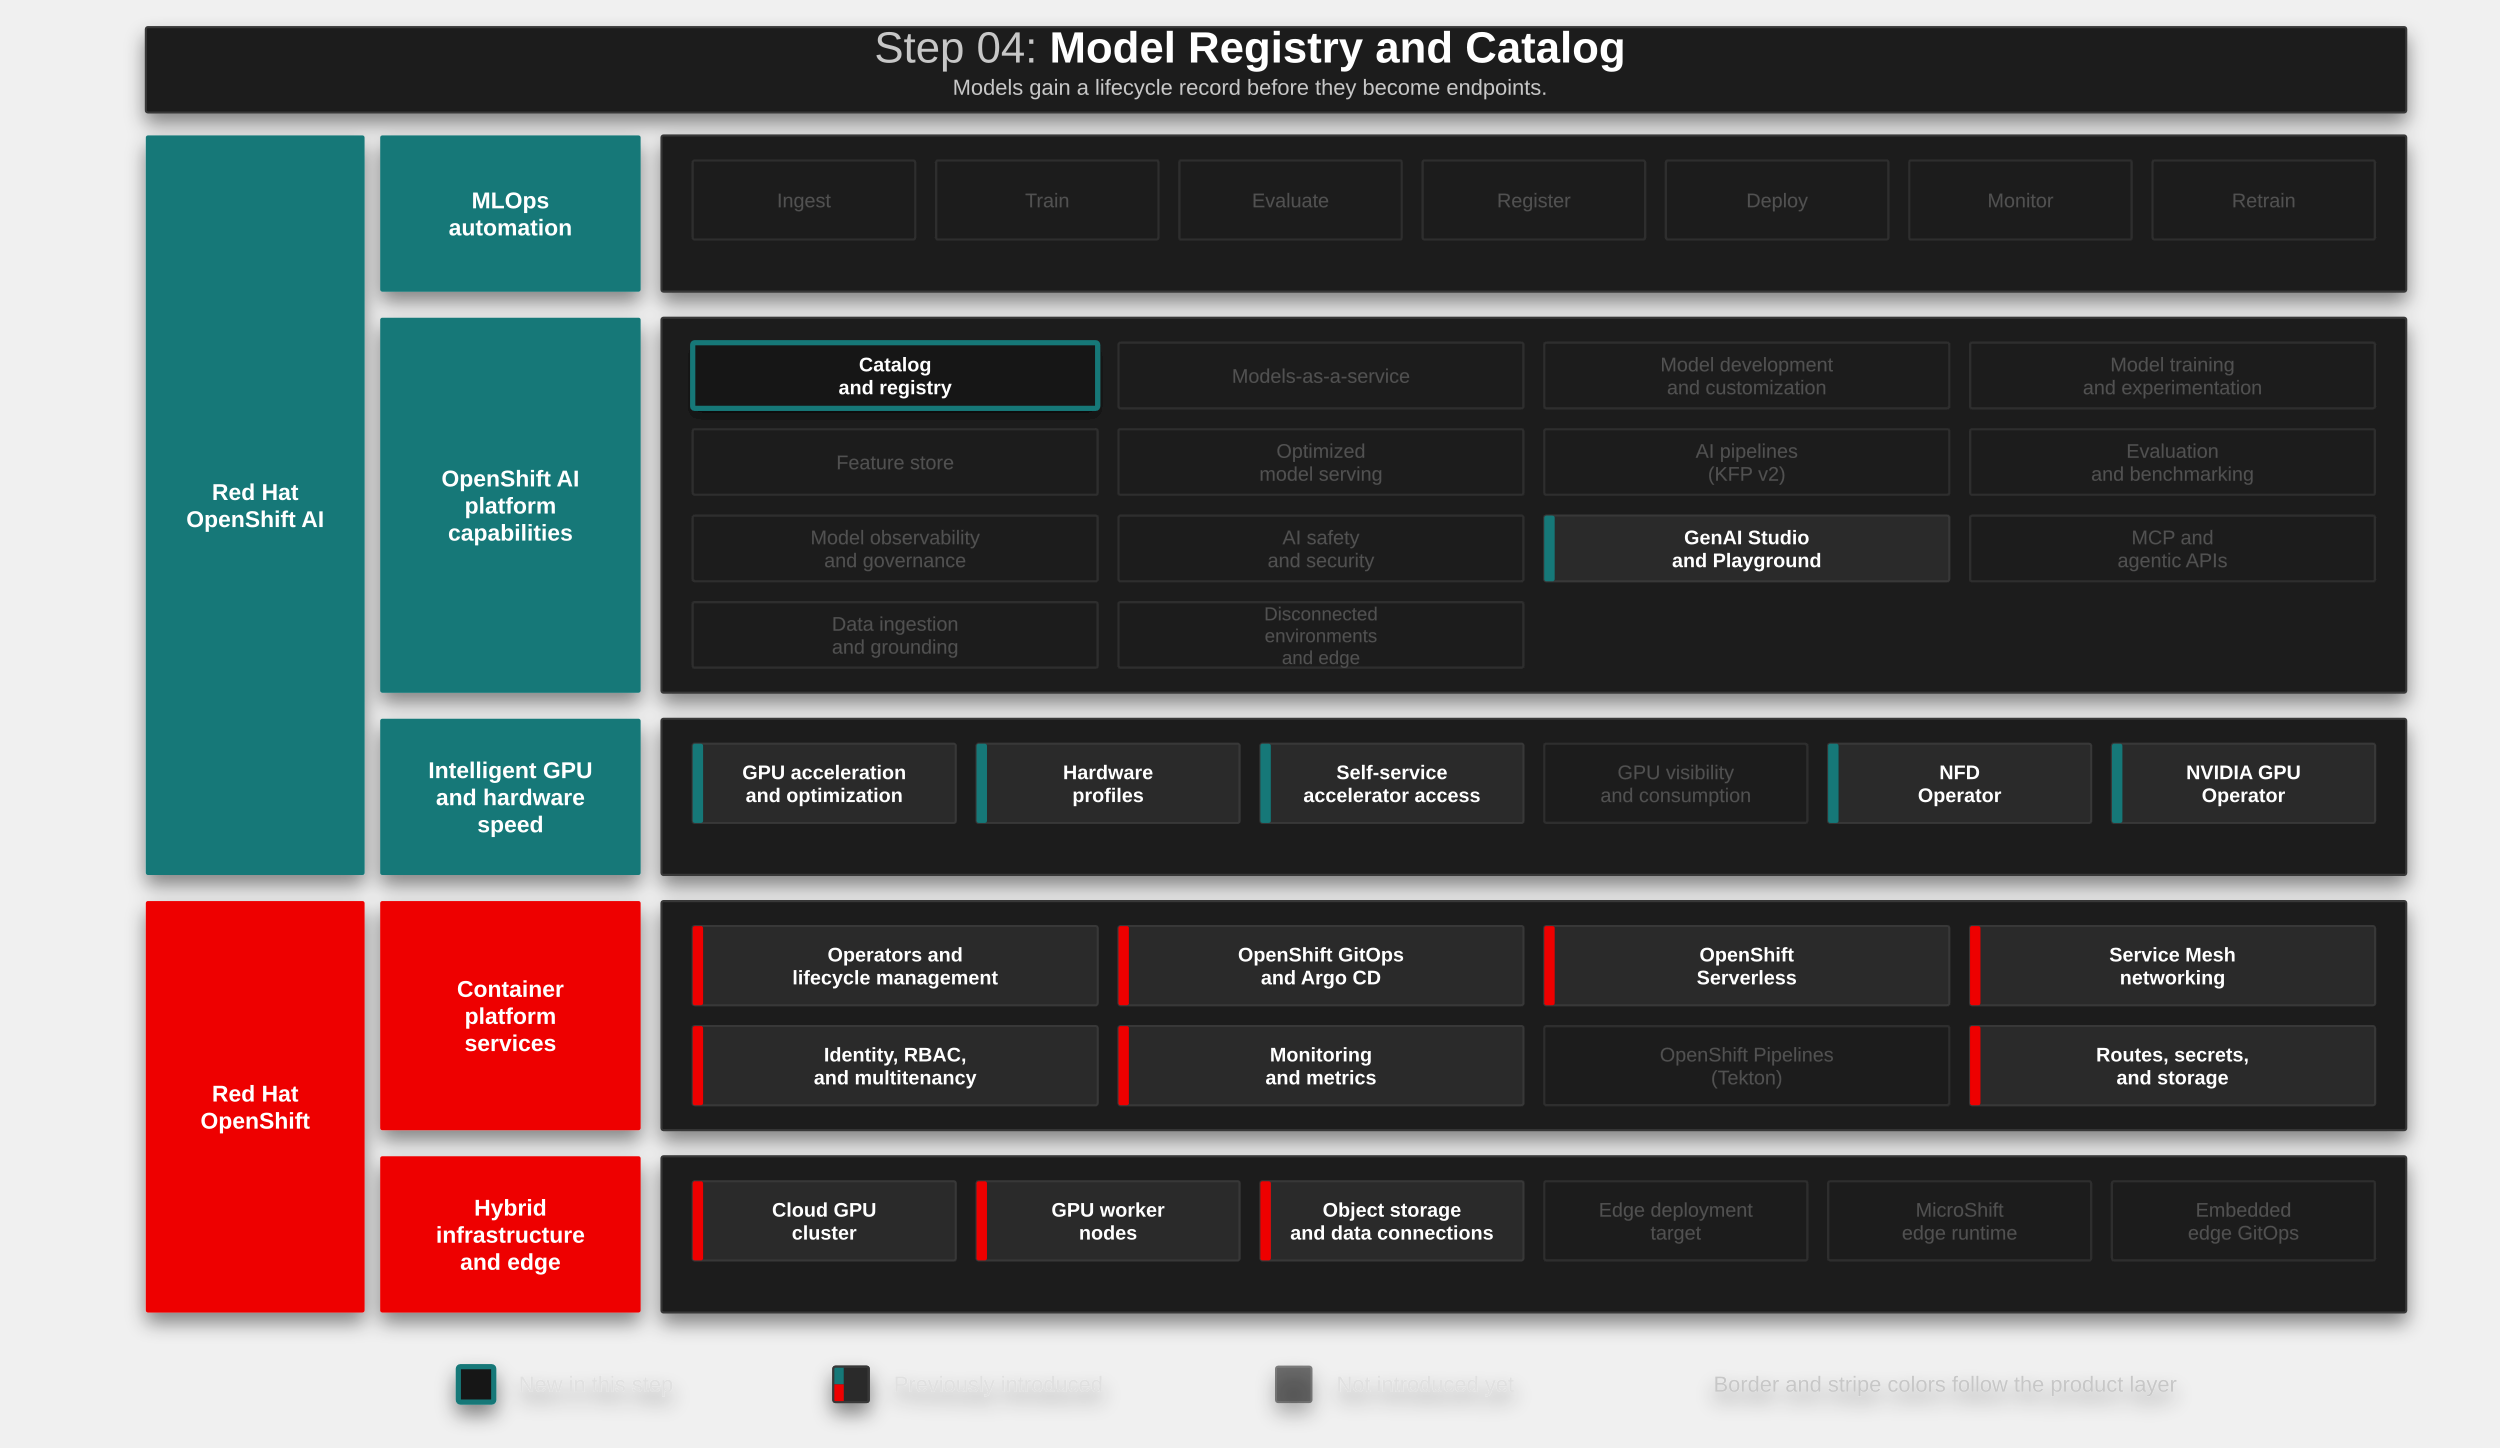
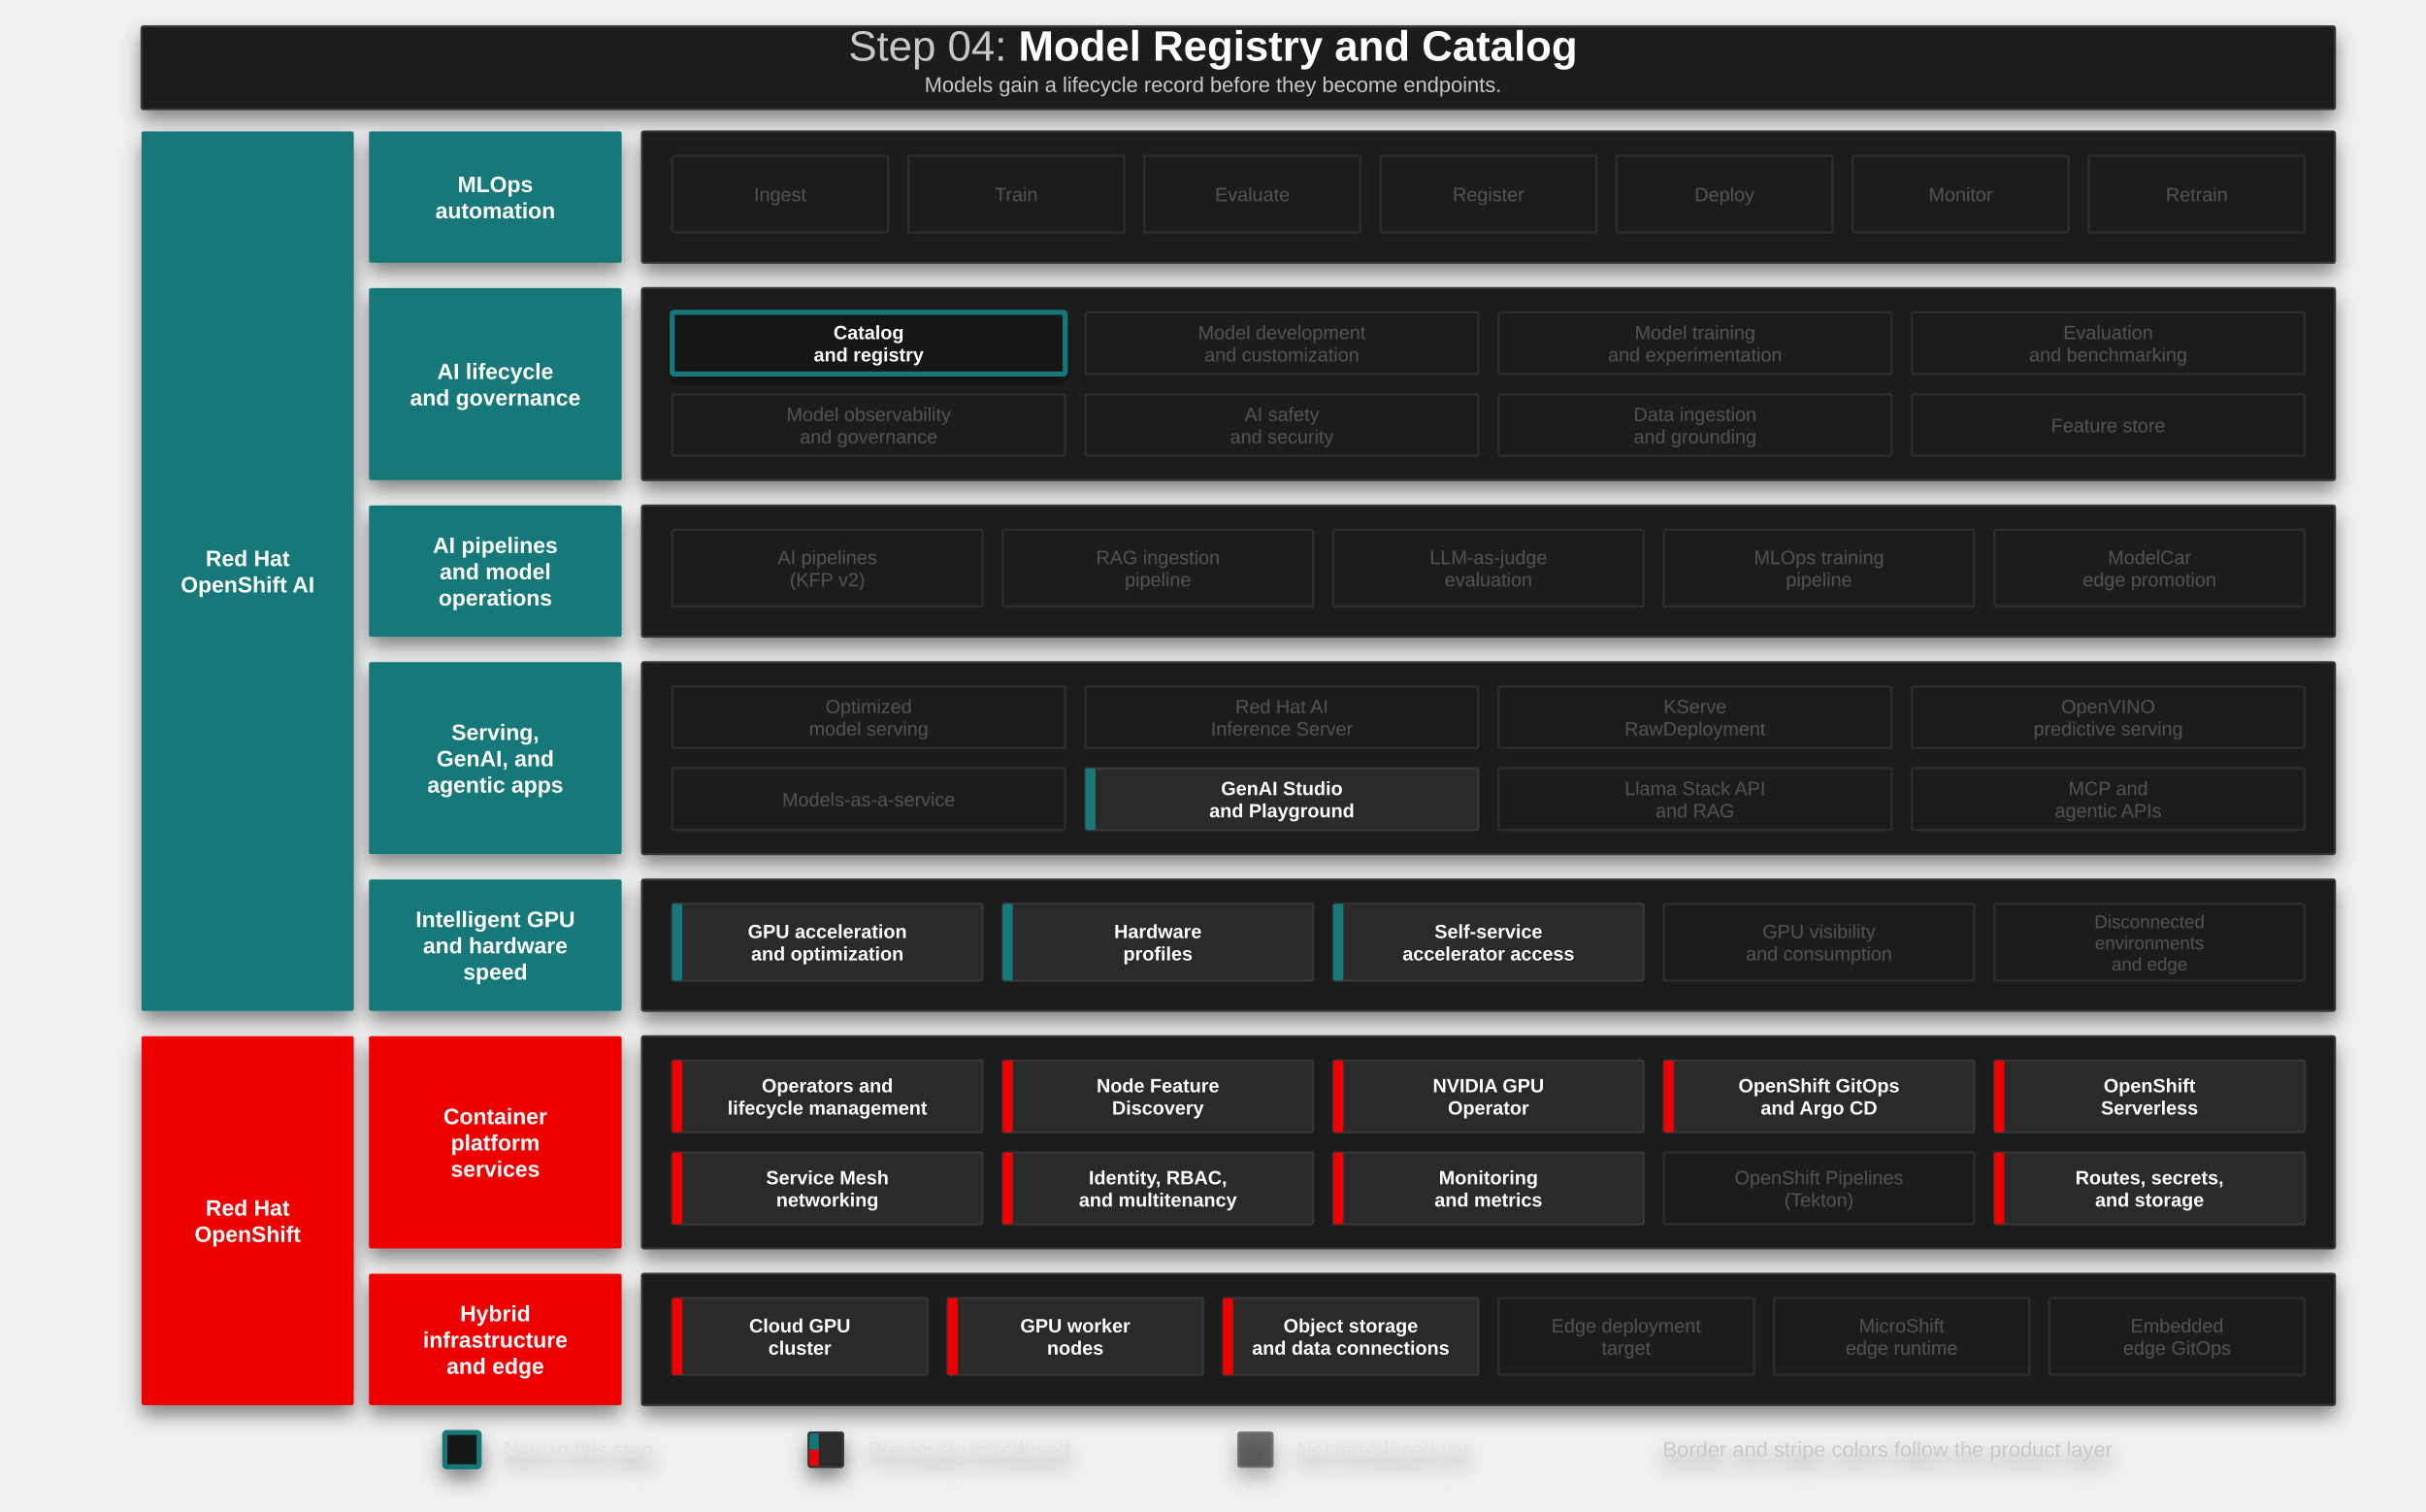
- <svg xmlns="http://www.w3.org/2000/svg" width="2400" height="1390" viewBox="0 0 2400 1390" role="img" aria-labelledby="title desc">
+ <svg xmlns="http://www.w3.org/2000/svg" width="2400" height="1495" viewBox="0 0 2400 1495" role="img" aria-labelledby="title desc">
  <style>.display{font-family:'Red Hat Display','Arial',sans-serif}.body{font-family:'Red Hat Text','Arial',sans-serif}</style>
  <defs>
    <filter id="lift" x="-20%" y="-20%" width="140%" height="140%">
      <feDropShadow dx="0" dy="6" stdDeviation="5" flood-color="#000" flood-opacity="0.55" />
    </filter>
    <filter id="panelShadow" x="-8%" y="-8%" width="116%" height="116%">
      <feDropShadow dx="0" dy="10" stdDeviation="9" flood-color="#000" flood-opacity="0.45" />
    </filter>
  </defs>
  <g filter="url(#panelShadow)">
    <rect x="140" y="26" width="2170" height="82" rx="2" fill="#1f1f1f" stroke="#383838" stroke-width="2" />
    <text x="1200.0" y="60" class="display" font-size="42" fill="#ffffff" font-weight="700" text-anchor="middle">
      <tspan fill="#c7c7c7" font-weight="500">Step 04:</tspan> Model Registry and Catalog</text>
    <text x="1200.0" y="91" class="body" font-size="21" fill="#c7c7c7" text-anchor="middle">Models gain a lifecycle record before they become endpoints.</text>
-     <rect x="140" y="130" width="210" height="710" rx="2" fill="#147878" stroke="#147878" stroke-width="0" />
-     <text x="245.0" y="480.0" class="body" font-size="22" fill="#ffffff" font-weight="700" text-anchor="middle">Red Hat</text>
-     <text x="245.0" y="506.0" class="body" font-size="22" fill="#ffffff" font-weight="700" text-anchor="middle">OpenShift AI</text>
-     <rect x="140" y="865" width="210" height="395" rx="2" fill="#ee0000" stroke="#ee0000" stroke-width="0" />
-     <text x="245.0" y="1057.5" class="body" font-size="22" fill="#ffffff" font-weight="700" text-anchor="middle">Red Hat</text>
-     <text x="245.0" y="1083.5" class="body" font-size="22" fill="#ffffff" font-weight="700" text-anchor="middle">OpenShift</text>
-     <rect x="365" y="130" width="250" height="150" rx="2" fill="#147878" stroke="#147878" stroke-width="0" />
-     <text x="490.0" y="200.0" class="body" font-size="22" fill="#ffffff" font-weight="700" text-anchor="middle">MLOps</text>
-     <text x="490.0" y="226.0" class="body" font-size="22" fill="#ffffff" font-weight="700" text-anchor="middle">automation</text>
-     <rect x="635" y="130" width="1675" height="150" rx="2" fill="#1f1f1f" stroke="#383838" stroke-width="2" />
+     <rect x="140" y="130" width="210" height="870" rx="2" fill="#147878" stroke="#147878" stroke-width="0" />
+     <text x="245.0" y="560.0" class="body" font-size="22" fill="#ffffff" font-weight="700" text-anchor="middle">Red Hat</text>
+     <text x="245.0" y="586.0" class="body" font-size="22" fill="#ffffff" font-weight="700" text-anchor="middle">OpenShift AI</text>
+     <rect x="140" y="1025" width="210" height="365" rx="2" fill="#ee0000" stroke="#ee0000" stroke-width="0" />
+     <text x="245.0" y="1202.5" class="body" font-size="22" fill="#ffffff" font-weight="700" text-anchor="middle">Red Hat</text>
+     <text x="245.0" y="1228.5" class="body" font-size="22" fill="#ffffff" font-weight="700" text-anchor="middle">OpenShift</text>
+     <rect x="365" y="130" width="250" height="130" rx="2" fill="#147878" stroke="#147878" stroke-width="0" />
+     <text x="490.0" y="190.0" class="body" font-size="22" fill="#ffffff" font-weight="700" text-anchor="middle">MLOps</text>
+     <text x="490.0" y="216.0" class="body" font-size="22" fill="#ffffff" font-weight="700" text-anchor="middle">automation</text>
+     <rect x="635" y="130" width="1675" height="130" rx="2" fill="#1f1f1f" stroke="#383838" stroke-width="2" />
    <g opacity="0.62">
      <rect x="665.0" y="154" width="213.571" height="76" rx="2" fill="#1f1f1f" stroke="#383838" stroke-width="2.0" />
      <text x="771.786" y="199.0" class="body" font-size="19" fill="#707070" font-weight="450" text-anchor="middle">Ingest</text>
    </g>
    <g opacity="0.62">
      <rect x="898.571" y="154" width="213.571" height="76" rx="2" fill="#1f1f1f" stroke="#383838" stroke-width="2.0" />
      <text x="1005.357" y="199.0" class="body" font-size="19" fill="#707070" font-weight="450" text-anchor="middle">Train</text>
    </g>
    <g opacity="0.62">
      <rect x="1132.143" y="154" width="213.571" height="76" rx="2" fill="#1f1f1f" stroke="#383838" stroke-width="2.0" />
      <text x="1238.929" y="199.0" class="body" font-size="19" fill="#707070" font-weight="450" text-anchor="middle">Evaluate</text>
    </g>
    <g opacity="0.62">
      <rect x="1365.714" y="154" width="213.571" height="76" rx="2" fill="#1f1f1f" stroke="#383838" stroke-width="2.0" />
      <text x="1472.5" y="199.0" class="body" font-size="19" fill="#707070" font-weight="450" text-anchor="middle">Register</text>
    </g>
    <g opacity="0.62">
      <rect x="1599.286" y="154" width="213.571" height="76" rx="2" fill="#1f1f1f" stroke="#383838" stroke-width="2.0" />
      <text x="1706.071" y="199.0" class="body" font-size="19" fill="#707070" font-weight="450" text-anchor="middle">Deploy</text>
    </g>
    <g opacity="0.62">
      <rect x="1832.857" y="154" width="213.571" height="76" rx="2" fill="#1f1f1f" stroke="#383838" stroke-width="2.0" />
      <text x="1939.643" y="199.0" class="body" font-size="19" fill="#707070" font-weight="450" text-anchor="middle">Monitor</text>
    </g>
    <g opacity="0.62">
      <rect x="2066.429" y="154" width="213.571" height="76" rx="2" fill="#1f1f1f" stroke="#383838" stroke-width="2.0" />
      <text x="2173.214" y="199.0" class="body" font-size="19" fill="#707070" font-weight="450" text-anchor="middle">Retrain</text>
    </g>
-     <rect x="365" y="305" width="250" height="360" rx="2" fill="#147878" stroke="#147878" stroke-width="0" />
-     <text x="490.0" y="467.0" class="body" font-size="22" fill="#ffffff" font-weight="700" text-anchor="middle">OpenShift AI</text>
-     <text x="490.0" y="493.0" class="body" font-size="22" fill="#ffffff" font-weight="700" text-anchor="middle">platform</text>
-     <text x="490.0" y="519.0" class="body" font-size="22" fill="#ffffff" font-weight="700" text-anchor="middle">capabilities</text>
-     <rect x="635" y="305" width="1675" height="360" rx="2" fill="#1f1f1f" stroke="#383838" stroke-width="2" />
+     <rect x="365" y="285" width="250" height="190" rx="2" fill="#147878" stroke="#147878" stroke-width="0" />
+     <text x="490.0" y="375.0" class="body" font-size="22" fill="#ffffff" font-weight="700" text-anchor="middle">AI lifecycle</text>
+     <text x="490.0" y="401.0" class="body" font-size="22" fill="#ffffff" font-weight="700" text-anchor="middle">and governance</text>
+     <rect x="635" y="285" width="1675" height="190" rx="2" fill="#1f1f1f" stroke="#383838" stroke-width="2" />
    <g filter="url(#lift)">
-       <rect x="665.0" y="329.0" width="388.75" height="63.0" rx="2" fill="#151515" stroke="#147878" stroke-width="5.0" />
-       <text x="859.375" y="356.5" class="body" font-size="19" fill="#ffffff" font-weight="700" text-anchor="middle">Catalog</text>
-       <text x="859.375" y="378.5" class="body" font-size="19" fill="#ffffff" font-weight="700" text-anchor="middle">and registry</text>
-     </g>
-     <g opacity="0.62">
-       <rect x="1073.75" y="329.0" width="388.75" height="63.0" rx="2" fill="#1f1f1f" stroke="#383838" stroke-width="2.0" />
-       <text x="1268.125" y="367.5" class="body" font-size="19" fill="#707070" font-weight="450" text-anchor="middle">Models-as-a-service</text>
-     </g>
-     <g opacity="0.62">
-       <rect x="1482.5" y="329.0" width="388.75" height="63.0" rx="2" fill="#1f1f1f" stroke="#383838" stroke-width="2.0" />
-       <text x="1676.875" y="356.5" class="body" font-size="19" fill="#707070" font-weight="450" text-anchor="middle">Model development</text>
-       <text x="1676.875" y="378.5" class="body" font-size="19" fill="#707070" font-weight="450" text-anchor="middle">and customization</text>
-     </g>
-     <g opacity="0.62">
-       <rect x="1891.25" y="329.0" width="388.75" height="63.0" rx="2" fill="#1f1f1f" stroke="#383838" stroke-width="2.0" />
-       <text x="2085.625" y="356.5" class="body" font-size="19" fill="#707070" font-weight="450" text-anchor="middle">Model training</text>
-       <text x="2085.625" y="378.5" class="body" font-size="19" fill="#707070" font-weight="450" text-anchor="middle">and experimentation</text>
-     </g>
-     <g opacity="0.62">
-       <rect x="665.0" y="412.0" width="388.75" height="63.0" rx="2" fill="#1f1f1f" stroke="#383838" stroke-width="2.0" />
-       <text x="859.375" y="450.5" class="body" font-size="19" fill="#707070" font-weight="450" text-anchor="middle">Feature store</text>
-     </g>
-     <g opacity="0.62">
-       <rect x="1073.75" y="412.0" width="388.75" height="63.0" rx="2" fill="#1f1f1f" stroke="#383838" stroke-width="2.0" />
-       <text x="1268.125" y="439.5" class="body" font-size="19" fill="#707070" font-weight="450" text-anchor="middle">Optimized</text>
-       <text x="1268.125" y="461.5" class="body" font-size="19" fill="#707070" font-weight="450" text-anchor="middle">model serving</text>
-     </g>
-     <g opacity="0.62">
-       <rect x="1482.5" y="412.0" width="388.75" height="63.0" rx="2" fill="#1f1f1f" stroke="#383838" stroke-width="2.0" />
-       <text x="1676.875" y="439.5" class="body" font-size="19" fill="#707070" font-weight="450" text-anchor="middle">AI pipelines</text>
-       <text x="1676.875" y="461.5" class="body" font-size="19" fill="#707070" font-weight="450" text-anchor="middle">(KFP v2)</text>
-     </g>
-     <g opacity="0.62">
-       <rect x="1891.25" y="412.0" width="388.75" height="63.0" rx="2" fill="#1f1f1f" stroke="#383838" stroke-width="2.0" />
-       <text x="2085.625" y="439.5" class="body" font-size="19" fill="#707070" font-weight="450" text-anchor="middle">Evaluation</text>
-       <text x="2085.625" y="461.5" class="body" font-size="19" fill="#707070" font-weight="450" text-anchor="middle">and benchmarking</text>
-     </g>
-     <g opacity="0.62">
-       <rect x="665.0" y="495.0" width="388.75" height="63.0" rx="2" fill="#1f1f1f" stroke="#383838" stroke-width="2.0" />
-       <text x="859.375" y="522.5" class="body" font-size="19" fill="#707070" font-weight="450" text-anchor="middle">Model observability</text>
-       <text x="859.375" y="544.5" class="body" font-size="19" fill="#707070" font-weight="450" text-anchor="middle">and governance</text>
-     </g>
-     <g opacity="0.62">
-       <rect x="1073.75" y="495.0" width="388.75" height="63.0" rx="2" fill="#1f1f1f" stroke="#383838" stroke-width="2.0" />
-       <text x="1268.125" y="522.5" class="body" font-size="19" fill="#707070" font-weight="450" text-anchor="middle">AI safety</text>
-       <text x="1268.125" y="544.5" class="body" font-size="19" fill="#707070" font-weight="450" text-anchor="middle">and security</text>
-     </g>
-     <g>
-       <rect x="1482.5" y="495.0" width="388.75" height="63.0" rx="2" fill="#292929" stroke="#383838" stroke-width="2.0" />
-       <rect x="1482.5" y="495.0" width="10" height="63.0" rx="2" fill="#147878" stroke="#147878" stroke-width="0" />
-       <text x="1676.875" y="522.5" class="body" font-size="19" fill="#ffffff" font-weight="550" text-anchor="middle">GenAI Studio</text>
-       <text x="1676.875" y="544.5" class="body" font-size="19" fill="#ffffff" font-weight="550" text-anchor="middle">and Playground</text>
-     </g>
-     <g opacity="0.62">
-       <rect x="1891.25" y="495.0" width="388.75" height="63.0" rx="2" fill="#1f1f1f" stroke="#383838" stroke-width="2.0" />
-       <text x="2085.625" y="522.5" class="body" font-size="19" fill="#707070" font-weight="450" text-anchor="middle">MCP and</text>
-       <text x="2085.625" y="544.5" class="body" font-size="19" fill="#707070" font-weight="450" text-anchor="middle">agentic APIs</text>
-     </g>
-     <g opacity="0.62">
-       <rect x="665.0" y="578.0" width="388.75" height="63.0" rx="2" fill="#1f1f1f" stroke="#383838" stroke-width="2.0" />
-       <text x="859.375" y="605.5" class="body" font-size="19" fill="#707070" font-weight="450" text-anchor="middle">Data ingestion</text>
-       <text x="859.375" y="627.5" class="body" font-size="19" fill="#707070" font-weight="450" text-anchor="middle">and grounding</text>
-     </g>
-     <g opacity="0.62">
-       <rect x="1073.75" y="578.0" width="388.75" height="63.0" rx="2" fill="#1f1f1f" stroke="#383838" stroke-width="2.0" />
-       <text x="1268.125" y="595.5" class="body" font-size="18" fill="#707070" font-weight="450" text-anchor="middle">Disconnected</text>
-       <text x="1268.125" y="616.5" class="body" font-size="18" fill="#707070" font-weight="450" text-anchor="middle">environments</text>
-       <text x="1268.125" y="637.5" class="body" font-size="18" fill="#707070" font-weight="450" text-anchor="middle">and edge</text>
-     </g>
-     <rect x="365" y="690" width="250" height="150" rx="2" fill="#147878" stroke="#147878" stroke-width="0" />
-     <text x="490.0" y="747.0" class="body" font-size="22" fill="#ffffff" font-weight="700" text-anchor="middle">Intelligent GPU</text>
-     <text x="490.0" y="773.0" class="body" font-size="22" fill="#ffffff" font-weight="700" text-anchor="middle">and hardware</text>
-     <text x="490.0" y="799.0" class="body" font-size="22" fill="#ffffff" font-weight="700" text-anchor="middle">speed</text>
-     <rect x="635" y="690" width="1675" height="150" rx="2" fill="#1f1f1f" stroke="#383838" stroke-width="2" />
-     <g>
-       <rect x="665.0" y="714" width="252.5" height="76" rx="2" fill="#292929" stroke="#383838" stroke-width="2.0" />
-       <rect x="665.0" y="714" width="10" height="76" rx="2" fill="#147878" stroke="#147878" stroke-width="0" />
-       <text x="791.25" y="748.0" class="body" font-size="19" fill="#ffffff" font-weight="550" text-anchor="middle">GPU acceleration</text>
-       <text x="791.25" y="770.0" class="body" font-size="19" fill="#ffffff" font-weight="550" text-anchor="middle">and optimization</text>
-     </g>
-     <g>
-       <rect x="937.5" y="714" width="252.5" height="76" rx="2" fill="#292929" stroke="#383838" stroke-width="2.0" />
-       <rect x="937.5" y="714" width="10" height="76" rx="2" fill="#147878" stroke="#147878" stroke-width="0" />
-       <text x="1063.75" y="748.0" class="body" font-size="19" fill="#ffffff" font-weight="550" text-anchor="middle">Hardware</text>
-       <text x="1063.75" y="770.0" class="body" font-size="19" fill="#ffffff" font-weight="550" text-anchor="middle">profiles</text>
-     </g>
-     <g>
-       <rect x="1210.0" y="714" width="252.5" height="76" rx="2" fill="#292929" stroke="#383838" stroke-width="2.0" />
-       <rect x="1210.0" y="714" width="10" height="76" rx="2" fill="#147878" stroke="#147878" stroke-width="0" />
-       <text x="1336.25" y="748.0" class="body" font-size="19" fill="#ffffff" font-weight="550" text-anchor="middle">Self-service</text>
-       <text x="1336.25" y="770.0" class="body" font-size="19" fill="#ffffff" font-weight="550" text-anchor="middle">accelerator access</text>
-     </g>
-     <g opacity="0.62">
-       <rect x="1482.5" y="714" width="252.5" height="76" rx="2" fill="#1f1f1f" stroke="#383838" stroke-width="2.0" />
-       <text x="1608.75" y="748.0" class="body" font-size="19" fill="#707070" font-weight="450" text-anchor="middle">GPU visibility</text>
-       <text x="1608.75" y="770.0" class="body" font-size="19" fill="#707070" font-weight="450" text-anchor="middle">and consumption</text>
-     </g>
-     <g>
-       <rect x="1755.0" y="714" width="252.5" height="76" rx="2" fill="#292929" stroke="#383838" stroke-width="2.0" />
-       <rect x="1755.0" y="714" width="10" height="76" rx="2" fill="#147878" stroke="#147878" stroke-width="0" />
-       <text x="1881.25" y="748.0" class="body" font-size="19" fill="#ffffff" font-weight="550" text-anchor="middle">NFD</text>
-       <text x="1881.25" y="770.0" class="body" font-size="19" fill="#ffffff" font-weight="550" text-anchor="middle">Operator</text>
-     </g>
-     <g>
-       <rect x="2027.5" y="714" width="252.5" height="76" rx="2" fill="#292929" stroke="#383838" stroke-width="2.0" />
-       <rect x="2027.5" y="714" width="10" height="76" rx="2" fill="#147878" stroke="#147878" stroke-width="0" />
-       <text x="2153.75" y="748.0" class="body" font-size="19" fill="#ffffff" font-weight="550" text-anchor="middle">NVIDIA GPU</text>
-       <text x="2153.75" y="770.0" class="body" font-size="19" fill="#ffffff" font-weight="550" text-anchor="middle">Operator</text>
-     </g>
-     <rect x="365" y="865" width="250" height="220" rx="2" fill="#ee0000" stroke="#ee0000" stroke-width="0" />
-     <text x="490.0" y="957.0" class="body" font-size="22" fill="#ffffff" font-weight="700" text-anchor="middle">Container</text>
-     <text x="490.0" y="983.0" class="body" font-size="22" fill="#ffffff" font-weight="700" text-anchor="middle">platform</text>
-     <text x="490.0" y="1009.0" class="body" font-size="22" fill="#ffffff" font-weight="700" text-anchor="middle">services</text>
-     <rect x="635" y="865" width="1675" height="220" rx="2" fill="#1f1f1f" stroke="#383838" stroke-width="2" />
-     <g>
-       <rect x="665.0" y="889" width="388.75" height="76" rx="2" fill="#292929" stroke="#383838" stroke-width="2.0" />
-       <rect x="665.0" y="889" width="10" height="76" rx="2" fill="#ee0000" stroke="#ee0000" stroke-width="0" />
-       <text x="859.375" y="923.0" class="body" font-size="19" fill="#ffffff" font-weight="550" text-anchor="middle">Operators and</text>
-       <text x="859.375" y="945.0" class="body" font-size="19" fill="#ffffff" font-weight="550" text-anchor="middle">lifecycle management</text>
-     </g>
-     <g>
-       <rect x="1073.75" y="889" width="388.75" height="76" rx="2" fill="#292929" stroke="#383838" stroke-width="2.0" />
-       <rect x="1073.75" y="889" width="10" height="76" rx="2" fill="#ee0000" stroke="#ee0000" stroke-width="0" />
-       <text x="1268.125" y="923.0" class="body" font-size="19" fill="#ffffff" font-weight="550" text-anchor="middle">OpenShift GitOps</text>
-       <text x="1268.125" y="945.0" class="body" font-size="19" fill="#ffffff" font-weight="550" text-anchor="middle">and Argo CD</text>
-     </g>
-     <g>
-       <rect x="1482.5" y="889" width="388.75" height="76" rx="2" fill="#292929" stroke="#383838" stroke-width="2.0" />
-       <rect x="1482.5" y="889" width="10" height="76" rx="2" fill="#ee0000" stroke="#ee0000" stroke-width="0" />
-       <text x="1676.875" y="923.0" class="body" font-size="19" fill="#ffffff" font-weight="550" text-anchor="middle">OpenShift</text>
-       <text x="1676.875" y="945.0" class="body" font-size="19" fill="#ffffff" font-weight="550" text-anchor="middle">Serverless</text>
-     </g>
-     <g>
-       <rect x="1891.25" y="889" width="388.75" height="76" rx="2" fill="#292929" stroke="#383838" stroke-width="2.0" />
-       <rect x="1891.25" y="889" width="10" height="76" rx="2" fill="#ee0000" stroke="#ee0000" stroke-width="0" />
-       <text x="2085.625" y="923.0" class="body" font-size="19" fill="#ffffff" font-weight="550" text-anchor="middle">Service Mesh</text>
-       <text x="2085.625" y="945.0" class="body" font-size="19" fill="#ffffff" font-weight="550" text-anchor="middle">networking</text>
-     </g>
-     <g>
-       <rect x="665.0" y="985" width="388.75" height="76" rx="2" fill="#292929" stroke="#383838" stroke-width="2.0" />
-       <rect x="665.0" y="985" width="10" height="76" rx="2" fill="#ee0000" stroke="#ee0000" stroke-width="0" />
-       <text x="859.375" y="1019.0" class="body" font-size="19" fill="#ffffff" font-weight="550" text-anchor="middle">Identity, RBAC,</text>
-       <text x="859.375" y="1041.0" class="body" font-size="19" fill="#ffffff" font-weight="550" text-anchor="middle">and multitenancy</text>
-     </g>
-     <g>
-       <rect x="1073.75" y="985" width="388.75" height="76" rx="2" fill="#292929" stroke="#383838" stroke-width="2.0" />
-       <rect x="1073.75" y="985" width="10" height="76" rx="2" fill="#ee0000" stroke="#ee0000" stroke-width="0" />
-       <text x="1268.125" y="1019.0" class="body" font-size="19" fill="#ffffff" font-weight="550" text-anchor="middle">Monitoring</text>
-       <text x="1268.125" y="1041.0" class="body" font-size="19" fill="#ffffff" font-weight="550" text-anchor="middle">and metrics</text>
-     </g>
-     <g opacity="0.62">
-       <rect x="1482.5" y="985" width="388.75" height="76" rx="2" fill="#1f1f1f" stroke="#383838" stroke-width="2.0" />
-       <text x="1676.875" y="1019.0" class="body" font-size="19" fill="#707070" font-weight="450" text-anchor="middle">OpenShift Pipelines</text>
-       <text x="1676.875" y="1041.0" class="body" font-size="19" fill="#707070" font-weight="450" text-anchor="middle">(Tekton)</text>
-     </g>
-     <g>
-       <rect x="1891.25" y="985" width="388.75" height="76" rx="2" fill="#292929" stroke="#383838" stroke-width="2.0" />
-       <rect x="1891.25" y="985" width="10" height="76" rx="2" fill="#ee0000" stroke="#ee0000" stroke-width="0" />
-       <text x="2085.625" y="1019.0" class="body" font-size="19" fill="#ffffff" font-weight="550" text-anchor="middle">Routes, secrets,</text>
-       <text x="2085.625" y="1041.0" class="body" font-size="19" fill="#ffffff" font-weight="550" text-anchor="middle">and storage</text>
-     </g>
-     <rect x="365" y="1110" width="250" height="150" rx="2" fill="#ee0000" stroke="#ee0000" stroke-width="0" />
-     <text x="490.0" y="1167.0" class="body" font-size="22" fill="#ffffff" font-weight="700" text-anchor="middle">Hybrid</text>
-     <text x="490.0" y="1193.0" class="body" font-size="22" fill="#ffffff" font-weight="700" text-anchor="middle">infrastructure</text>
-     <text x="490.0" y="1219.0" class="body" font-size="22" fill="#ffffff" font-weight="700" text-anchor="middle">and edge</text>
-     <rect x="635" y="1110" width="1675" height="150" rx="2" fill="#1f1f1f" stroke="#383838" stroke-width="2" />
-     <g>
-       <rect x="665.0" y="1134" width="252.5" height="76" rx="2" fill="#292929" stroke="#383838" stroke-width="2.0" />
-       <rect x="665.0" y="1134" width="10" height="76" rx="2" fill="#ee0000" stroke="#ee0000" stroke-width="0" />
-       <text x="791.25" y="1168.0" class="body" font-size="19" fill="#ffffff" font-weight="550" text-anchor="middle">Cloud GPU</text>
-       <text x="791.25" y="1190.0" class="body" font-size="19" fill="#ffffff" font-weight="550" text-anchor="middle">cluster</text>
-     </g>
-     <g>
-       <rect x="937.5" y="1134" width="252.5" height="76" rx="2" fill="#292929" stroke="#383838" stroke-width="2.0" />
-       <rect x="937.5" y="1134" width="10" height="76" rx="2" fill="#ee0000" stroke="#ee0000" stroke-width="0" />
-       <text x="1063.75" y="1168.0" class="body" font-size="19" fill="#ffffff" font-weight="550" text-anchor="middle">GPU worker</text>
-       <text x="1063.75" y="1190.0" class="body" font-size="19" fill="#ffffff" font-weight="550" text-anchor="middle">nodes</text>
-     </g>
-     <g>
-       <rect x="1210.0" y="1134" width="252.5" height="76" rx="2" fill="#292929" stroke="#383838" stroke-width="2.0" />
-       <rect x="1210.0" y="1134" width="10" height="76" rx="2" fill="#ee0000" stroke="#ee0000" stroke-width="0" />
-       <text x="1336.25" y="1168.0" class="body" font-size="19" fill="#ffffff" font-weight="550" text-anchor="middle">Object storage</text>
-       <text x="1336.25" y="1190.0" class="body" font-size="19" fill="#ffffff" font-weight="550" text-anchor="middle">and data connections</text>
-     </g>
-     <g opacity="0.62">
-       <rect x="1482.5" y="1134" width="252.5" height="76" rx="2" fill="#1f1f1f" stroke="#383838" stroke-width="2.0" />
-       <text x="1608.75" y="1168.0" class="body" font-size="19" fill="#707070" font-weight="450" text-anchor="middle">Edge deployment</text>
-       <text x="1608.75" y="1190.0" class="body" font-size="19" fill="#707070" font-weight="450" text-anchor="middle">target</text>
-     </g>
-     <g opacity="0.62">
-       <rect x="1755.0" y="1134" width="252.5" height="76" rx="2" fill="#1f1f1f" stroke="#383838" stroke-width="2.0" />
-       <text x="1881.25" y="1168.0" class="body" font-size="19" fill="#707070" font-weight="450" text-anchor="middle">MicroShift</text>
-       <text x="1881.25" y="1190.0" class="body" font-size="19" fill="#707070" font-weight="450" text-anchor="middle">edge runtime</text>
-     </g>
-     <g opacity="0.62">
-       <rect x="2027.5" y="1134" width="252.5" height="76" rx="2" fill="#1f1f1f" stroke="#383838" stroke-width="2.0" />
-       <text x="2153.75" y="1168.0" class="body" font-size="19" fill="#707070" font-weight="450" text-anchor="middle">Embedded</text>
-       <text x="2153.75" y="1190.0" class="body" font-size="19" fill="#707070" font-weight="450" text-anchor="middle">edge GitOps</text>
-     </g>
-     <rect x="440" y="1312" width="34" height="34" rx="2" fill="#151515" stroke="#147878" stroke-width="5" />
-     <text x="498" y="1336" class="body" font-size="21" fill="#e0e0e0">New in this step</text>
-     <rect x="800" y="1312" width="34" height="34" rx="2" fill="#292929" stroke="#383838" stroke-width="2" />
-     <rect x="800" y="1312" width="10" height="17" rx="0" fill="#147878" stroke="#147878" stroke-width="0" />
-     <rect x="800" y="1329" width="10" height="17" rx="0" fill="#ee0000" stroke="#ee0000" stroke-width="0" />
-     <rect x="800" y="1312" width="34" height="34" rx="2" fill="none" stroke="#383838" stroke-width="2" />
-     <text x="858" y="1336" class="body" font-size="21" fill="#e0e0e0">Previously introduced</text>
-     <rect x="1225" y="1312" width="34" height="34" rx="2" fill="#1f1f1f" stroke="#383838" stroke-width="2" opacity="0.62" />
-     <text x="1283" y="1336" class="body" font-size="21" fill="#e0e0e0">Not introduced yet</text>
-     <text x="1645" y="1336" class="body" font-size="21" fill="#c7c7c7">Border and stripe colors follow the product layer</text>
+       <rect x="665.0" y="309.0" width="388.75" height="61.0" rx="2" fill="#151515" stroke="#147878" stroke-width="5.0" />
+       <text x="859.375" y="335.5" class="body" font-size="19" fill="#ffffff" font-weight="700" text-anchor="middle">Catalog</text>
+       <text x="859.375" y="357.5" class="body" font-size="19" fill="#ffffff" font-weight="700" text-anchor="middle">and registry</text>
+     </g>
+     <g opacity="0.62">
+       <rect x="1073.75" y="309.0" width="388.75" height="61.0" rx="2" fill="#1f1f1f" stroke="#383838" stroke-width="2.0" />
+       <text x="1268.125" y="335.5" class="body" font-size="19" fill="#707070" font-weight="450" text-anchor="middle">Model development</text>
+       <text x="1268.125" y="357.5" class="body" font-size="19" fill="#707070" font-weight="450" text-anchor="middle">and customization</text>
+     </g>
+     <g opacity="0.62">
+       <rect x="1482.5" y="309.0" width="388.75" height="61.0" rx="2" fill="#1f1f1f" stroke="#383838" stroke-width="2.0" />
+       <text x="1676.875" y="335.5" class="body" font-size="19" fill="#707070" font-weight="450" text-anchor="middle">Model training</text>
+       <text x="1676.875" y="357.5" class="body" font-size="19" fill="#707070" font-weight="450" text-anchor="middle">and experimentation</text>
+     </g>
+     <g opacity="0.62">
+       <rect x="1891.25" y="309.0" width="388.75" height="61.0" rx="2" fill="#1f1f1f" stroke="#383838" stroke-width="2.0" />
+       <text x="2085.625" y="335.5" class="body" font-size="19" fill="#707070" font-weight="450" text-anchor="middle">Evaluation</text>
+       <text x="2085.625" y="357.5" class="body" font-size="19" fill="#707070" font-weight="450" text-anchor="middle">and benchmarking</text>
+     </g>
+     <g opacity="0.62">
+       <rect x="665.0" y="390.0" width="388.75" height="61.0" rx="2" fill="#1f1f1f" stroke="#383838" stroke-width="2.0" />
+       <text x="859.375" y="416.5" class="body" font-size="19" fill="#707070" font-weight="450" text-anchor="middle">Model observability</text>
+       <text x="859.375" y="438.5" class="body" font-size="19" fill="#707070" font-weight="450" text-anchor="middle">and governance</text>
+     </g>
+     <g opacity="0.62">
+       <rect x="1073.75" y="390.0" width="388.75" height="61.0" rx="2" fill="#1f1f1f" stroke="#383838" stroke-width="2.0" />
+       <text x="1268.125" y="416.5" class="body" font-size="19" fill="#707070" font-weight="450" text-anchor="middle">AI safety</text>
+       <text x="1268.125" y="438.5" class="body" font-size="19" fill="#707070" font-weight="450" text-anchor="middle">and security</text>
+     </g>
+     <g opacity="0.62">
+       <rect x="1482.5" y="390.0" width="388.75" height="61.0" rx="2" fill="#1f1f1f" stroke="#383838" stroke-width="2.0" />
+       <text x="1676.875" y="416.5" class="body" font-size="19" fill="#707070" font-weight="450" text-anchor="middle">Data ingestion</text>
+       <text x="1676.875" y="438.5" class="body" font-size="19" fill="#707070" font-weight="450" text-anchor="middle">and grounding</text>
+     </g>
+     <g opacity="0.62">
+       <rect x="1891.25" y="390.0" width="388.75" height="61.0" rx="2" fill="#1f1f1f" stroke="#383838" stroke-width="2.0" />
+       <text x="2085.625" y="427.5" class="body" font-size="19" fill="#707070" font-weight="450" text-anchor="middle">Feature store</text>
+     </g>
+     <rect x="365" y="500" width="250" height="130" rx="2" fill="#147878" stroke="#147878" stroke-width="0" />
+     <text x="490.0" y="547.0" class="body" font-size="22" fill="#ffffff" font-weight="700" text-anchor="middle">AI pipelines</text>
+     <text x="490.0" y="573.0" class="body" font-size="22" fill="#ffffff" font-weight="700" text-anchor="middle">and model</text>
+     <text x="490.0" y="599.0" class="body" font-size="22" fill="#ffffff" font-weight="700" text-anchor="middle">operations</text>
+     <rect x="635" y="500" width="1675" height="130" rx="2" fill="#1f1f1f" stroke="#383838" stroke-width="2" />
+     <g opacity="0.62">
+       <rect x="665.0" y="524" width="307.0" height="76" rx="2" fill="#1f1f1f" stroke="#383838" stroke-width="2.0" />
+       <text x="818.5" y="558.0" class="body" font-size="19" fill="#707070" font-weight="450" text-anchor="middle">AI pipelines</text>
+       <text x="818.5" y="580.0" class="body" font-size="19" fill="#707070" font-weight="450" text-anchor="middle">(KFP v2)</text>
+     </g>
+     <g opacity="0.62">
+       <rect x="992.0" y="524" width="307.0" height="76" rx="2" fill="#1f1f1f" stroke="#383838" stroke-width="2.0" />
+       <text x="1145.5" y="558.0" class="body" font-size="19" fill="#707070" font-weight="450" text-anchor="middle">RAG ingestion</text>
+       <text x="1145.5" y="580.0" class="body" font-size="19" fill="#707070" font-weight="450" text-anchor="middle">pipeline</text>
+     </g>
+     <g opacity="0.62">
+       <rect x="1319.0" y="524" width="307.0" height="76" rx="2" fill="#1f1f1f" stroke="#383838" stroke-width="2.0" />
+       <text x="1472.5" y="558.0" class="body" font-size="19" fill="#707070" font-weight="450" text-anchor="middle">LLM-as-judge</text>
+       <text x="1472.5" y="580.0" class="body" font-size="19" fill="#707070" font-weight="450" text-anchor="middle">evaluation</text>
+     </g>
+     <g opacity="0.62">
+       <rect x="1646.0" y="524" width="307.0" height="76" rx="2" fill="#1f1f1f" stroke="#383838" stroke-width="2.0" />
+       <text x="1799.5" y="558.0" class="body" font-size="19" fill="#707070" font-weight="450" text-anchor="middle">MLOps training</text>
+       <text x="1799.5" y="580.0" class="body" font-size="19" fill="#707070" font-weight="450" text-anchor="middle">pipeline</text>
+     </g>
+     <g opacity="0.62">
+       <rect x="1973.0" y="524" width="307.0" height="76" rx="2" fill="#1f1f1f" stroke="#383838" stroke-width="2.0" />
+       <text x="2126.5" y="558.0" class="body" font-size="19" fill="#707070" font-weight="450" text-anchor="middle">ModelCar</text>
+       <text x="2126.5" y="580.0" class="body" font-size="19" fill="#707070" font-weight="450" text-anchor="middle">edge promotion</text>
+     </g>
+     <rect x="365" y="655" width="250" height="190" rx="2" fill="#147878" stroke="#147878" stroke-width="0" />
+     <text x="490.0" y="732.0" class="body" font-size="22" fill="#ffffff" font-weight="700" text-anchor="middle">Serving,</text>
+     <text x="490.0" y="758.0" class="body" font-size="22" fill="#ffffff" font-weight="700" text-anchor="middle">GenAI, and</text>
+     <text x="490.0" y="784.0" class="body" font-size="22" fill="#ffffff" font-weight="700" text-anchor="middle">agentic apps</text>
+     <rect x="635" y="655" width="1675" height="190" rx="2" fill="#1f1f1f" stroke="#383838" stroke-width="2" />
+     <g opacity="0.62">
+       <rect x="665.0" y="679.0" width="388.75" height="61.0" rx="2" fill="#1f1f1f" stroke="#383838" stroke-width="2.0" />
+       <text x="859.375" y="705.5" class="body" font-size="19" fill="#707070" font-weight="450" text-anchor="middle">Optimized</text>
+       <text x="859.375" y="727.5" class="body" font-size="19" fill="#707070" font-weight="450" text-anchor="middle">model serving</text>
+     </g>
+     <g opacity="0.62">
+       <rect x="1073.75" y="679.0" width="388.75" height="61.0" rx="2" fill="#1f1f1f" stroke="#383838" stroke-width="2.0" />
+       <text x="1268.125" y="705.5" class="body" font-size="19" fill="#707070" font-weight="450" text-anchor="middle">Red Hat AI</text>
+       <text x="1268.125" y="727.5" class="body" font-size="19" fill="#707070" font-weight="450" text-anchor="middle">Inference Server</text>
+     </g>
+     <g opacity="0.62">
+       <rect x="1482.5" y="679.0" width="388.75" height="61.0" rx="2" fill="#1f1f1f" stroke="#383838" stroke-width="2.0" />
+       <text x="1676.875" y="705.5" class="body" font-size="19" fill="#707070" font-weight="450" text-anchor="middle">KServe</text>
+       <text x="1676.875" y="727.5" class="body" font-size="19" fill="#707070" font-weight="450" text-anchor="middle">RawDeployment</text>
+     </g>
+     <g opacity="0.62">
+       <rect x="1891.25" y="679.0" width="388.75" height="61.0" rx="2" fill="#1f1f1f" stroke="#383838" stroke-width="2.0" />
+       <text x="2085.625" y="705.5" class="body" font-size="19" fill="#707070" font-weight="450" text-anchor="middle">OpenVINO</text>
+       <text x="2085.625" y="727.5" class="body" font-size="19" fill="#707070" font-weight="450" text-anchor="middle">predictive serving</text>
+     </g>
+     <g opacity="0.62">
+       <rect x="665.0" y="760.0" width="388.75" height="61.0" rx="2" fill="#1f1f1f" stroke="#383838" stroke-width="2.0" />
+       <text x="859.375" y="797.5" class="body" font-size="19" fill="#707070" font-weight="450" text-anchor="middle">Models-as-a-service</text>
+     </g>
+     <g>
+       <rect x="1073.75" y="760.0" width="388.75" height="61.0" rx="2" fill="#292929" stroke="#383838" stroke-width="2.0" />
+       <rect x="1073.75" y="760.0" width="10" height="61.0" rx="2" fill="#147878" stroke="#147878" stroke-width="0" />
+       <text x="1268.125" y="786.5" class="body" font-size="19" fill="#ffffff" font-weight="550" text-anchor="middle">GenAI Studio</text>
+       <text x="1268.125" y="808.5" class="body" font-size="19" fill="#ffffff" font-weight="550" text-anchor="middle">and Playground</text>
+     </g>
+     <g opacity="0.62">
+       <rect x="1482.5" y="760.0" width="388.75" height="61.0" rx="2" fill="#1f1f1f" stroke="#383838" stroke-width="2.0" />
+       <text x="1676.875" y="786.5" class="body" font-size="19" fill="#707070" font-weight="450" text-anchor="middle">Llama Stack API</text>
+       <text x="1676.875" y="808.5" class="body" font-size="19" fill="#707070" font-weight="450" text-anchor="middle">and RAG</text>
+     </g>
+     <g opacity="0.62">
+       <rect x="1891.25" y="760.0" width="388.75" height="61.0" rx="2" fill="#1f1f1f" stroke="#383838" stroke-width="2.0" />
+       <text x="2085.625" y="786.5" class="body" font-size="19" fill="#707070" font-weight="450" text-anchor="middle">MCP and</text>
+       <text x="2085.625" y="808.5" class="body" font-size="19" fill="#707070" font-weight="450" text-anchor="middle">agentic APIs</text>
+     </g>
+     <rect x="365" y="870" width="250" height="130" rx="2" fill="#147878" stroke="#147878" stroke-width="0" />
+     <text x="490.0" y="917.0" class="body" font-size="22" fill="#ffffff" font-weight="700" text-anchor="middle">Intelligent GPU</text>
+     <text x="490.0" y="943.0" class="body" font-size="22" fill="#ffffff" font-weight="700" text-anchor="middle">and hardware</text>
+     <text x="490.0" y="969.0" class="body" font-size="22" fill="#ffffff" font-weight="700" text-anchor="middle">speed</text>
+     <rect x="635" y="870" width="1675" height="130" rx="2" fill="#1f1f1f" stroke="#383838" stroke-width="2" />
+     <g>
+       <rect x="665.0" y="894" width="307.0" height="76" rx="2" fill="#292929" stroke="#383838" stroke-width="2.0" />
+       <rect x="665.0" y="894" width="10" height="76" rx="2" fill="#147878" stroke="#147878" stroke-width="0" />
+       <text x="818.5" y="928.0" class="body" font-size="19" fill="#ffffff" font-weight="550" text-anchor="middle">GPU acceleration</text>
+       <text x="818.5" y="950.0" class="body" font-size="19" fill="#ffffff" font-weight="550" text-anchor="middle">and optimization</text>
+     </g>
+     <g>
+       <rect x="992.0" y="894" width="307.0" height="76" rx="2" fill="#292929" stroke="#383838" stroke-width="2.0" />
+       <rect x="992.0" y="894" width="10" height="76" rx="2" fill="#147878" stroke="#147878" stroke-width="0" />
+       <text x="1145.5" y="928.0" class="body" font-size="19" fill="#ffffff" font-weight="550" text-anchor="middle">Hardware</text>
+       <text x="1145.5" y="950.0" class="body" font-size="19" fill="#ffffff" font-weight="550" text-anchor="middle">profiles</text>
+     </g>
+     <g>
+       <rect x="1319.0" y="894" width="307.0" height="76" rx="2" fill="#292929" stroke="#383838" stroke-width="2.0" />
+       <rect x="1319.0" y="894" width="10" height="76" rx="2" fill="#147878" stroke="#147878" stroke-width="0" />
+       <text x="1472.5" y="928.0" class="body" font-size="19" fill="#ffffff" font-weight="550" text-anchor="middle">Self-service</text>
+       <text x="1472.5" y="950.0" class="body" font-size="19" fill="#ffffff" font-weight="550" text-anchor="middle">accelerator access</text>
+     </g>
+     <g opacity="0.62">
+       <rect x="1646.0" y="894" width="307.0" height="76" rx="2" fill="#1f1f1f" stroke="#383838" stroke-width="2.0" />
+       <text x="1799.5" y="928.0" class="body" font-size="19" fill="#707070" font-weight="450" text-anchor="middle">GPU visibility</text>
+       <text x="1799.5" y="950.0" class="body" font-size="19" fill="#707070" font-weight="450" text-anchor="middle">and consumption</text>
+     </g>
+     <g opacity="0.62">
+       <rect x="1973.0" y="894" width="307.0" height="76" rx="2" fill="#1f1f1f" stroke="#383838" stroke-width="2.0" />
+       <text x="2126.5" y="918.0" class="body" font-size="18" fill="#707070" font-weight="450" text-anchor="middle">Disconnected</text>
+       <text x="2126.5" y="939.0" class="body" font-size="18" fill="#707070" font-weight="450" text-anchor="middle">environments</text>
+       <text x="2126.5" y="960.0" class="body" font-size="18" fill="#707070" font-weight="450" text-anchor="middle">and edge</text>
+     </g>
+     <rect x="365" y="1025" width="250" height="210" rx="2" fill="#ee0000" stroke="#ee0000" stroke-width="0" />
+     <text x="490.0" y="1112.0" class="body" font-size="22" fill="#ffffff" font-weight="700" text-anchor="middle">Container</text>
+     <text x="490.0" y="1138.0" class="body" font-size="22" fill="#ffffff" font-weight="700" text-anchor="middle">platform</text>
+     <text x="490.0" y="1164.0" class="body" font-size="22" fill="#ffffff" font-weight="700" text-anchor="middle">services</text>
+     <rect x="635" y="1025" width="1675" height="210" rx="2" fill="#1f1f1f" stroke="#383838" stroke-width="2" />
+     <g>
+       <rect x="665.0" y="1049.0" width="307.0" height="71.0" rx="2" fill="#292929" stroke="#383838" stroke-width="2.0" />
+       <rect x="665.0" y="1049.0" width="10" height="71.0" rx="2" fill="#ee0000" stroke="#ee0000" stroke-width="0" />
+       <text x="818.5" y="1080.5" class="body" font-size="19" fill="#ffffff" font-weight="550" text-anchor="middle">Operators and</text>
+       <text x="818.5" y="1102.5" class="body" font-size="19" fill="#ffffff" font-weight="550" text-anchor="middle">lifecycle management</text>
+     </g>
+     <g>
+       <rect x="992.0" y="1049.0" width="307.0" height="71.0" rx="2" fill="#292929" stroke="#383838" stroke-width="2.0" />
+       <rect x="992.0" y="1049.0" width="10" height="71.0" rx="2" fill="#ee0000" stroke="#ee0000" stroke-width="0" />
+       <text x="1145.5" y="1080.5" class="body" font-size="19" fill="#ffffff" font-weight="550" text-anchor="middle">Node Feature</text>
+       <text x="1145.5" y="1102.5" class="body" font-size="19" fill="#ffffff" font-weight="550" text-anchor="middle">Discovery</text>
+     </g>
+     <g>
+       <rect x="1319.0" y="1049.0" width="307.0" height="71.0" rx="2" fill="#292929" stroke="#383838" stroke-width="2.0" />
+       <rect x="1319.0" y="1049.0" width="10" height="71.0" rx="2" fill="#ee0000" stroke="#ee0000" stroke-width="0" />
+       <text x="1472.5" y="1080.5" class="body" font-size="19" fill="#ffffff" font-weight="550" text-anchor="middle">NVIDIA GPU</text>
+       <text x="1472.5" y="1102.5" class="body" font-size="19" fill="#ffffff" font-weight="550" text-anchor="middle">Operator</text>
+     </g>
+     <g>
+       <rect x="1646.0" y="1049.0" width="307.0" height="71.0" rx="2" fill="#292929" stroke="#383838" stroke-width="2.0" />
+       <rect x="1646.0" y="1049.0" width="10" height="71.0" rx="2" fill="#ee0000" stroke="#ee0000" stroke-width="0" />
+       <text x="1799.5" y="1080.5" class="body" font-size="19" fill="#ffffff" font-weight="550" text-anchor="middle">OpenShift GitOps</text>
+       <text x="1799.5" y="1102.5" class="body" font-size="19" fill="#ffffff" font-weight="550" text-anchor="middle">and Argo CD</text>
+     </g>
+     <g>
+       <rect x="1973.0" y="1049.0" width="307.0" height="71.0" rx="2" fill="#292929" stroke="#383838" stroke-width="2.0" />
+       <rect x="1973.0" y="1049.0" width="10" height="71.0" rx="2" fill="#ee0000" stroke="#ee0000" stroke-width="0" />
+       <text x="2126.5" y="1080.5" class="body" font-size="19" fill="#ffffff" font-weight="550" text-anchor="middle">OpenShift</text>
+       <text x="2126.5" y="1102.5" class="body" font-size="19" fill="#ffffff" font-weight="550" text-anchor="middle">Serverless</text>
+     </g>
+     <g>
+       <rect x="665.0" y="1140.0" width="307.0" height="71.0" rx="2" fill="#292929" stroke="#383838" stroke-width="2.0" />
+       <rect x="665.0" y="1140.0" width="10" height="71.0" rx="2" fill="#ee0000" stroke="#ee0000" stroke-width="0" />
+       <text x="818.5" y="1171.5" class="body" font-size="19" fill="#ffffff" font-weight="550" text-anchor="middle">Service Mesh</text>
+       <text x="818.5" y="1193.5" class="body" font-size="19" fill="#ffffff" font-weight="550" text-anchor="middle">networking</text>
+     </g>
+     <g>
+       <rect x="992.0" y="1140.0" width="307.0" height="71.0" rx="2" fill="#292929" stroke="#383838" stroke-width="2.0" />
+       <rect x="992.0" y="1140.0" width="10" height="71.0" rx="2" fill="#ee0000" stroke="#ee0000" stroke-width="0" />
+       <text x="1145.5" y="1171.5" class="body" font-size="19" fill="#ffffff" font-weight="550" text-anchor="middle">Identity, RBAC,</text>
+       <text x="1145.5" y="1193.5" class="body" font-size="19" fill="#ffffff" font-weight="550" text-anchor="middle">and multitenancy</text>
+     </g>
+     <g>
+       <rect x="1319.0" y="1140.0" width="307.0" height="71.0" rx="2" fill="#292929" stroke="#383838" stroke-width="2.0" />
+       <rect x="1319.0" y="1140.0" width="10" height="71.0" rx="2" fill="#ee0000" stroke="#ee0000" stroke-width="0" />
+       <text x="1472.5" y="1171.5" class="body" font-size="19" fill="#ffffff" font-weight="550" text-anchor="middle">Monitoring</text>
+       <text x="1472.5" y="1193.5" class="body" font-size="19" fill="#ffffff" font-weight="550" text-anchor="middle">and metrics</text>
+     </g>
+     <g opacity="0.62">
+       <rect x="1646.0" y="1140.0" width="307.0" height="71.0" rx="2" fill="#1f1f1f" stroke="#383838" stroke-width="2.0" />
+       <text x="1799.5" y="1171.5" class="body" font-size="19" fill="#707070" font-weight="450" text-anchor="middle">OpenShift Pipelines</text>
+       <text x="1799.5" y="1193.5" class="body" font-size="19" fill="#707070" font-weight="450" text-anchor="middle">(Tekton)</text>
+     </g>
+     <g>
+       <rect x="1973.0" y="1140.0" width="307.0" height="71.0" rx="2" fill="#292929" stroke="#383838" stroke-width="2.0" />
+       <rect x="1973.0" y="1140.0" width="10" height="71.0" rx="2" fill="#ee0000" stroke="#ee0000" stroke-width="0" />
+       <text x="2126.5" y="1171.5" class="body" font-size="19" fill="#ffffff" font-weight="550" text-anchor="middle">Routes, secrets,</text>
+       <text x="2126.5" y="1193.5" class="body" font-size="19" fill="#ffffff" font-weight="550" text-anchor="middle">and storage</text>
+     </g>
+     <rect x="365" y="1260" width="250" height="130" rx="2" fill="#ee0000" stroke="#ee0000" stroke-width="0" />
+     <text x="490.0" y="1307.0" class="body" font-size="22" fill="#ffffff" font-weight="700" text-anchor="middle">Hybrid</text>
+     <text x="490.0" y="1333.0" class="body" font-size="22" fill="#ffffff" font-weight="700" text-anchor="middle">infrastructure</text>
+     <text x="490.0" y="1359.0" class="body" font-size="22" fill="#ffffff" font-weight="700" text-anchor="middle">and edge</text>
+     <rect x="635" y="1260" width="1675" height="130" rx="2" fill="#1f1f1f" stroke="#383838" stroke-width="2" />
+     <g>
+       <rect x="665.0" y="1284" width="252.5" height="76" rx="2" fill="#292929" stroke="#383838" stroke-width="2.0" />
+       <rect x="665.0" y="1284" width="10" height="76" rx="2" fill="#ee0000" stroke="#ee0000" stroke-width="0" />
+       <text x="791.25" y="1318.0" class="body" font-size="19" fill="#ffffff" font-weight="550" text-anchor="middle">Cloud GPU</text>
+       <text x="791.25" y="1340.0" class="body" font-size="19" fill="#ffffff" font-weight="550" text-anchor="middle">cluster</text>
+     </g>
+     <g>
+       <rect x="937.5" y="1284" width="252.5" height="76" rx="2" fill="#292929" stroke="#383838" stroke-width="2.0" />
+       <rect x="937.5" y="1284" width="10" height="76" rx="2" fill="#ee0000" stroke="#ee0000" stroke-width="0" />
+       <text x="1063.75" y="1318.0" class="body" font-size="19" fill="#ffffff" font-weight="550" text-anchor="middle">GPU worker</text>
+       <text x="1063.75" y="1340.0" class="body" font-size="19" fill="#ffffff" font-weight="550" text-anchor="middle">nodes</text>
+     </g>
+     <g>
+       <rect x="1210.0" y="1284" width="252.5" height="76" rx="2" fill="#292929" stroke="#383838" stroke-width="2.0" />
+       <rect x="1210.0" y="1284" width="10" height="76" rx="2" fill="#ee0000" stroke="#ee0000" stroke-width="0" />
+       <text x="1336.25" y="1318.0" class="body" font-size="19" fill="#ffffff" font-weight="550" text-anchor="middle">Object storage</text>
+       <text x="1336.25" y="1340.0" class="body" font-size="19" fill="#ffffff" font-weight="550" text-anchor="middle">and data connections</text>
+     </g>
+     <g opacity="0.62">
+       <rect x="1482.5" y="1284" width="252.5" height="76" rx="2" fill="#1f1f1f" stroke="#383838" stroke-width="2.0" />
+       <text x="1608.75" y="1318.0" class="body" font-size="19" fill="#707070" font-weight="450" text-anchor="middle">Edge deployment</text>
+       <text x="1608.75" y="1340.0" class="body" font-size="19" fill="#707070" font-weight="450" text-anchor="middle">target</text>
+     </g>
+     <g opacity="0.62">
+       <rect x="1755.0" y="1284" width="252.5" height="76" rx="2" fill="#1f1f1f" stroke="#383838" stroke-width="2.0" />
+       <text x="1881.25" y="1318.0" class="body" font-size="19" fill="#707070" font-weight="450" text-anchor="middle">MicroShift</text>
+       <text x="1881.25" y="1340.0" class="body" font-size="19" fill="#707070" font-weight="450" text-anchor="middle">edge runtime</text>
+     </g>
+     <g opacity="0.62">
+       <rect x="2027.5" y="1284" width="252.5" height="76" rx="2" fill="#1f1f1f" stroke="#383838" stroke-width="2.0" />
+       <text x="2153.75" y="1318.0" class="body" font-size="19" fill="#707070" font-weight="450" text-anchor="middle">Embedded</text>
+       <text x="2153.75" y="1340.0" class="body" font-size="19" fill="#707070" font-weight="450" text-anchor="middle">edge GitOps</text>
+     </g>
+     <rect x="440" y="1417" width="34" height="34" rx="2" fill="#151515" stroke="#147878" stroke-width="5" />
+     <text x="498" y="1441" class="body" font-size="21" fill="#e0e0e0">New in this step</text>
+     <rect x="800" y="1417" width="34" height="34" rx="2" fill="#292929" stroke="#383838" stroke-width="2" />
+     <rect x="800" y="1417" width="10" height="17" rx="0" fill="#147878" stroke="#147878" stroke-width="0" />
+     <rect x="800" y="1434" width="10" height="17" rx="0" fill="#ee0000" stroke="#ee0000" stroke-width="0" />
+     <rect x="800" y="1417" width="34" height="34" rx="2" fill="none" stroke="#383838" stroke-width="2" />
+     <text x="858" y="1441" class="body" font-size="21" fill="#e0e0e0">Previously introduced</text>
+     <rect x="1225" y="1417" width="34" height="34" rx="2" fill="#1f1f1f" stroke="#383838" stroke-width="2" opacity="0.62" />
+     <text x="1283" y="1441" class="body" font-size="21" fill="#e0e0e0">Not introduced yet</text>
+     <text x="1645" y="1441" class="body" font-size="21" fill="#c7c7c7">Border and stripe colors follow the product layer</text>
  </g>
</svg>
